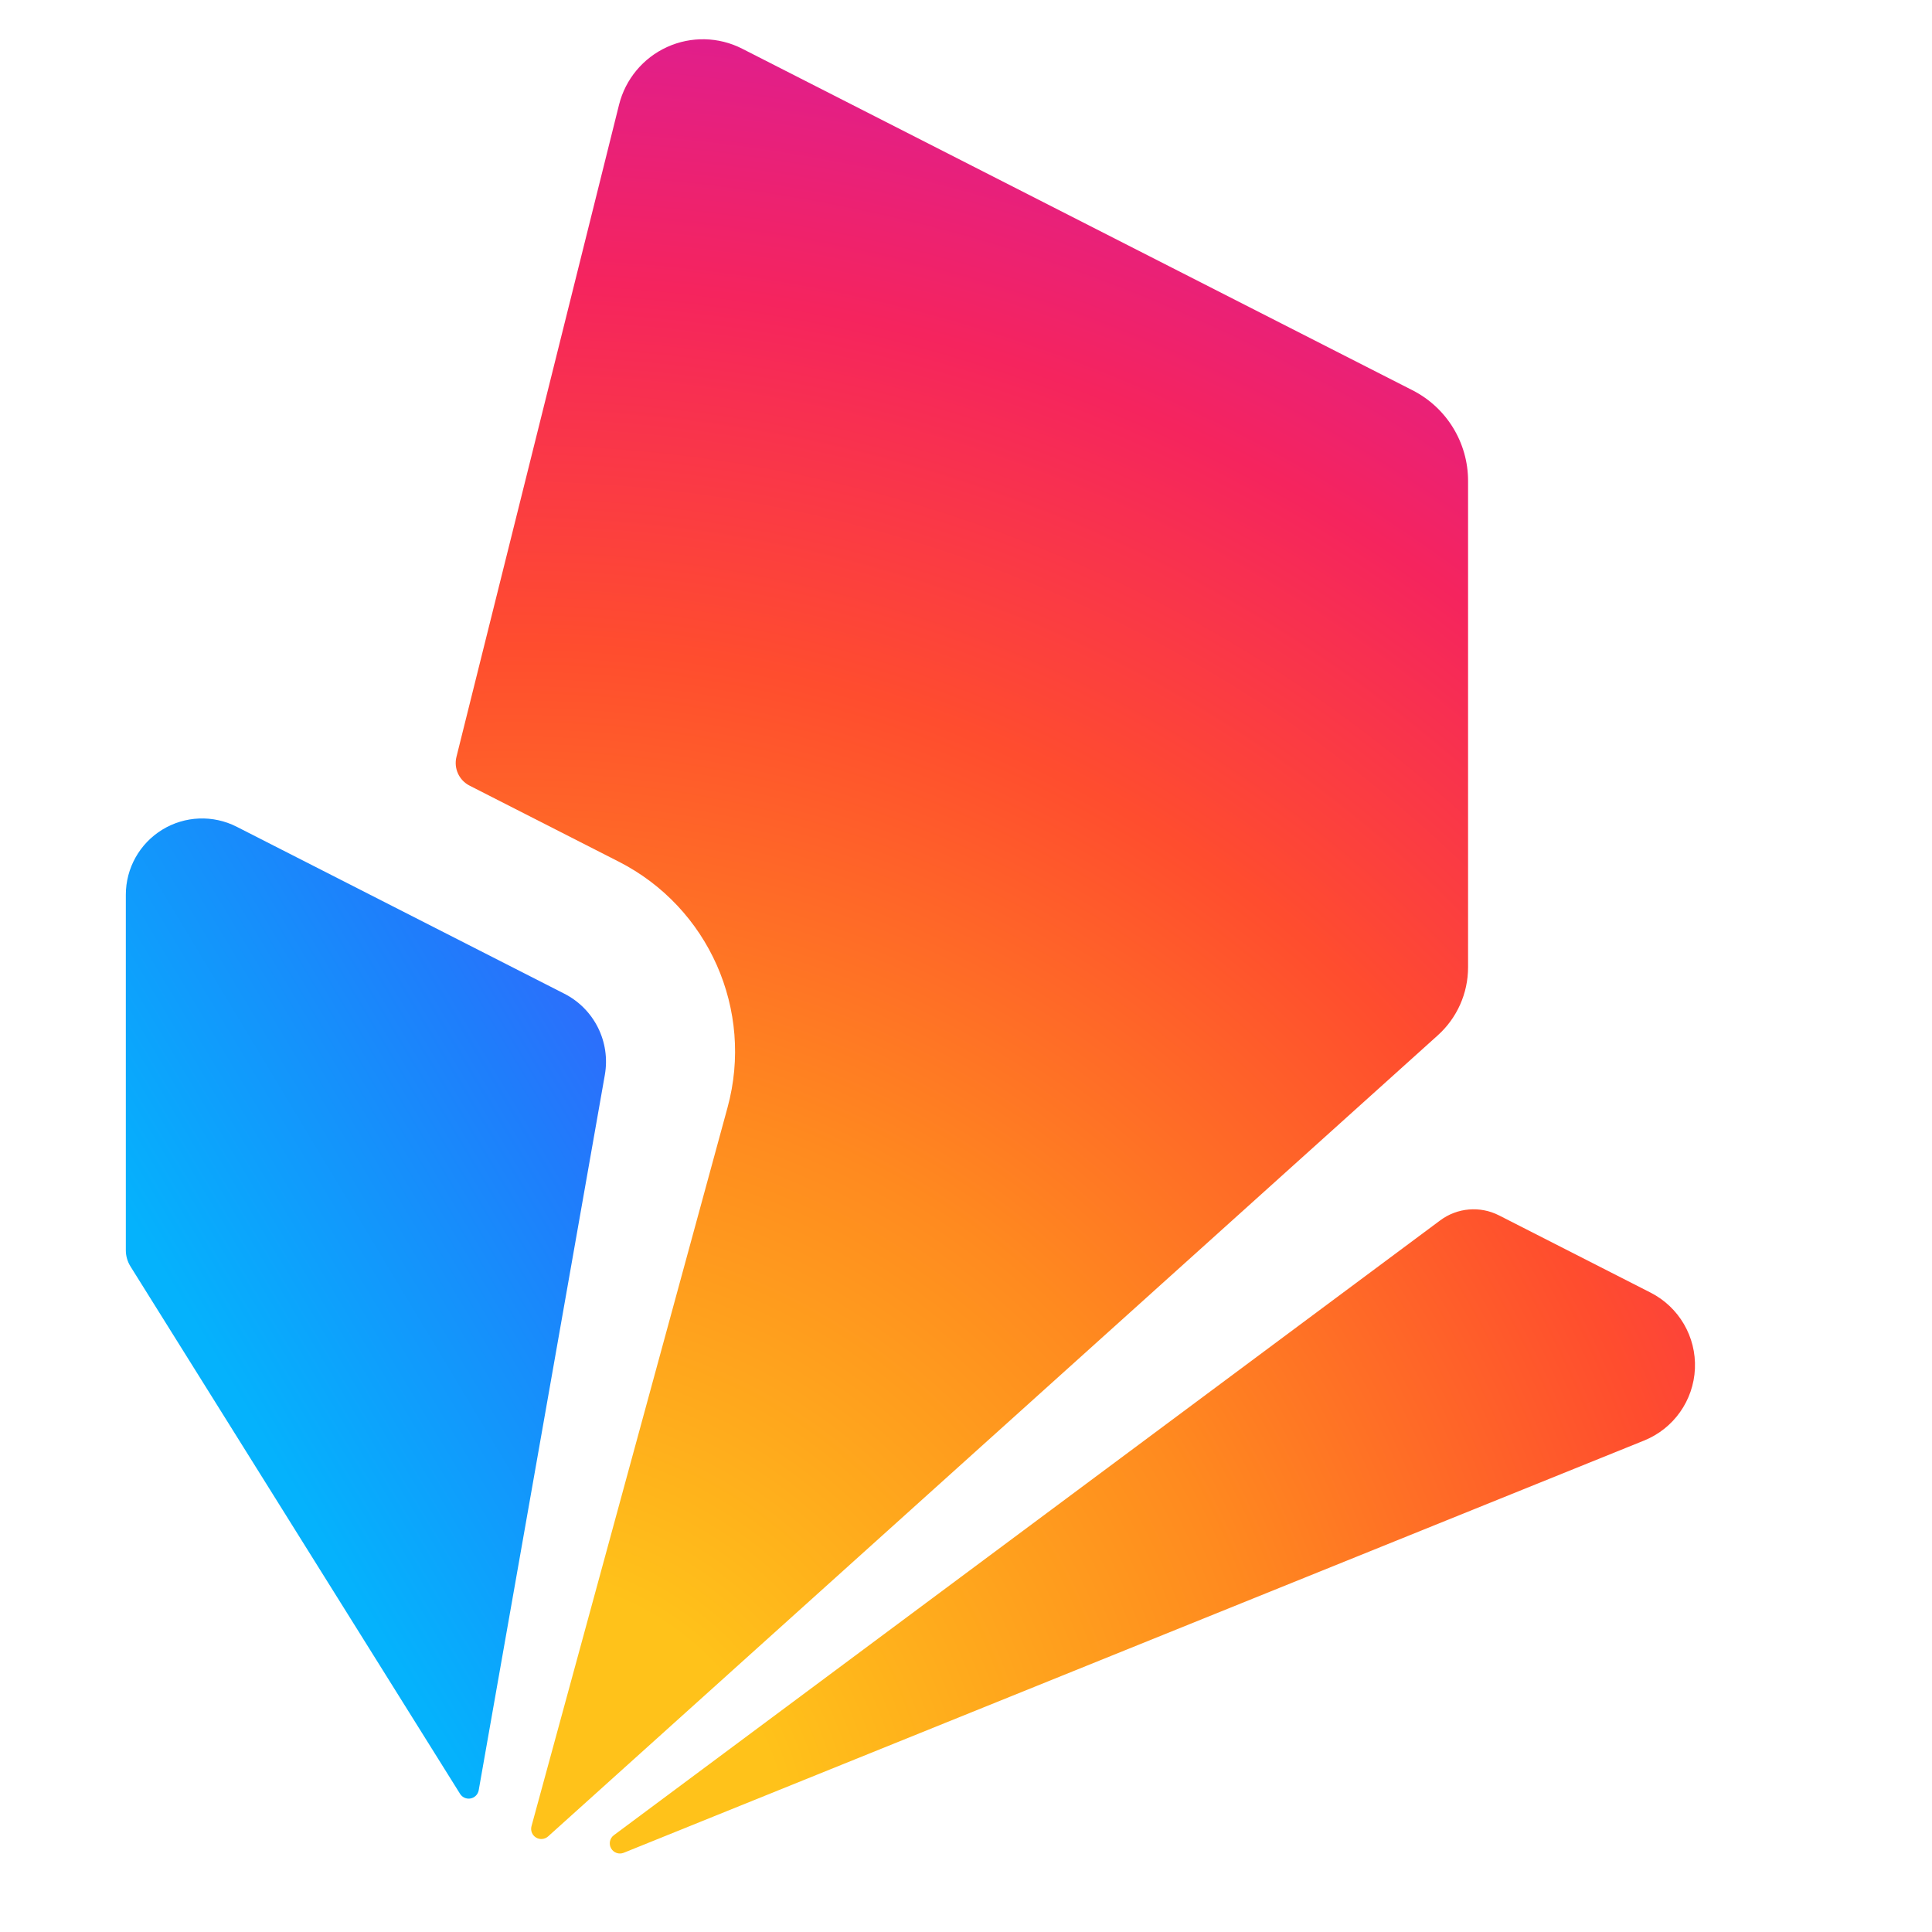
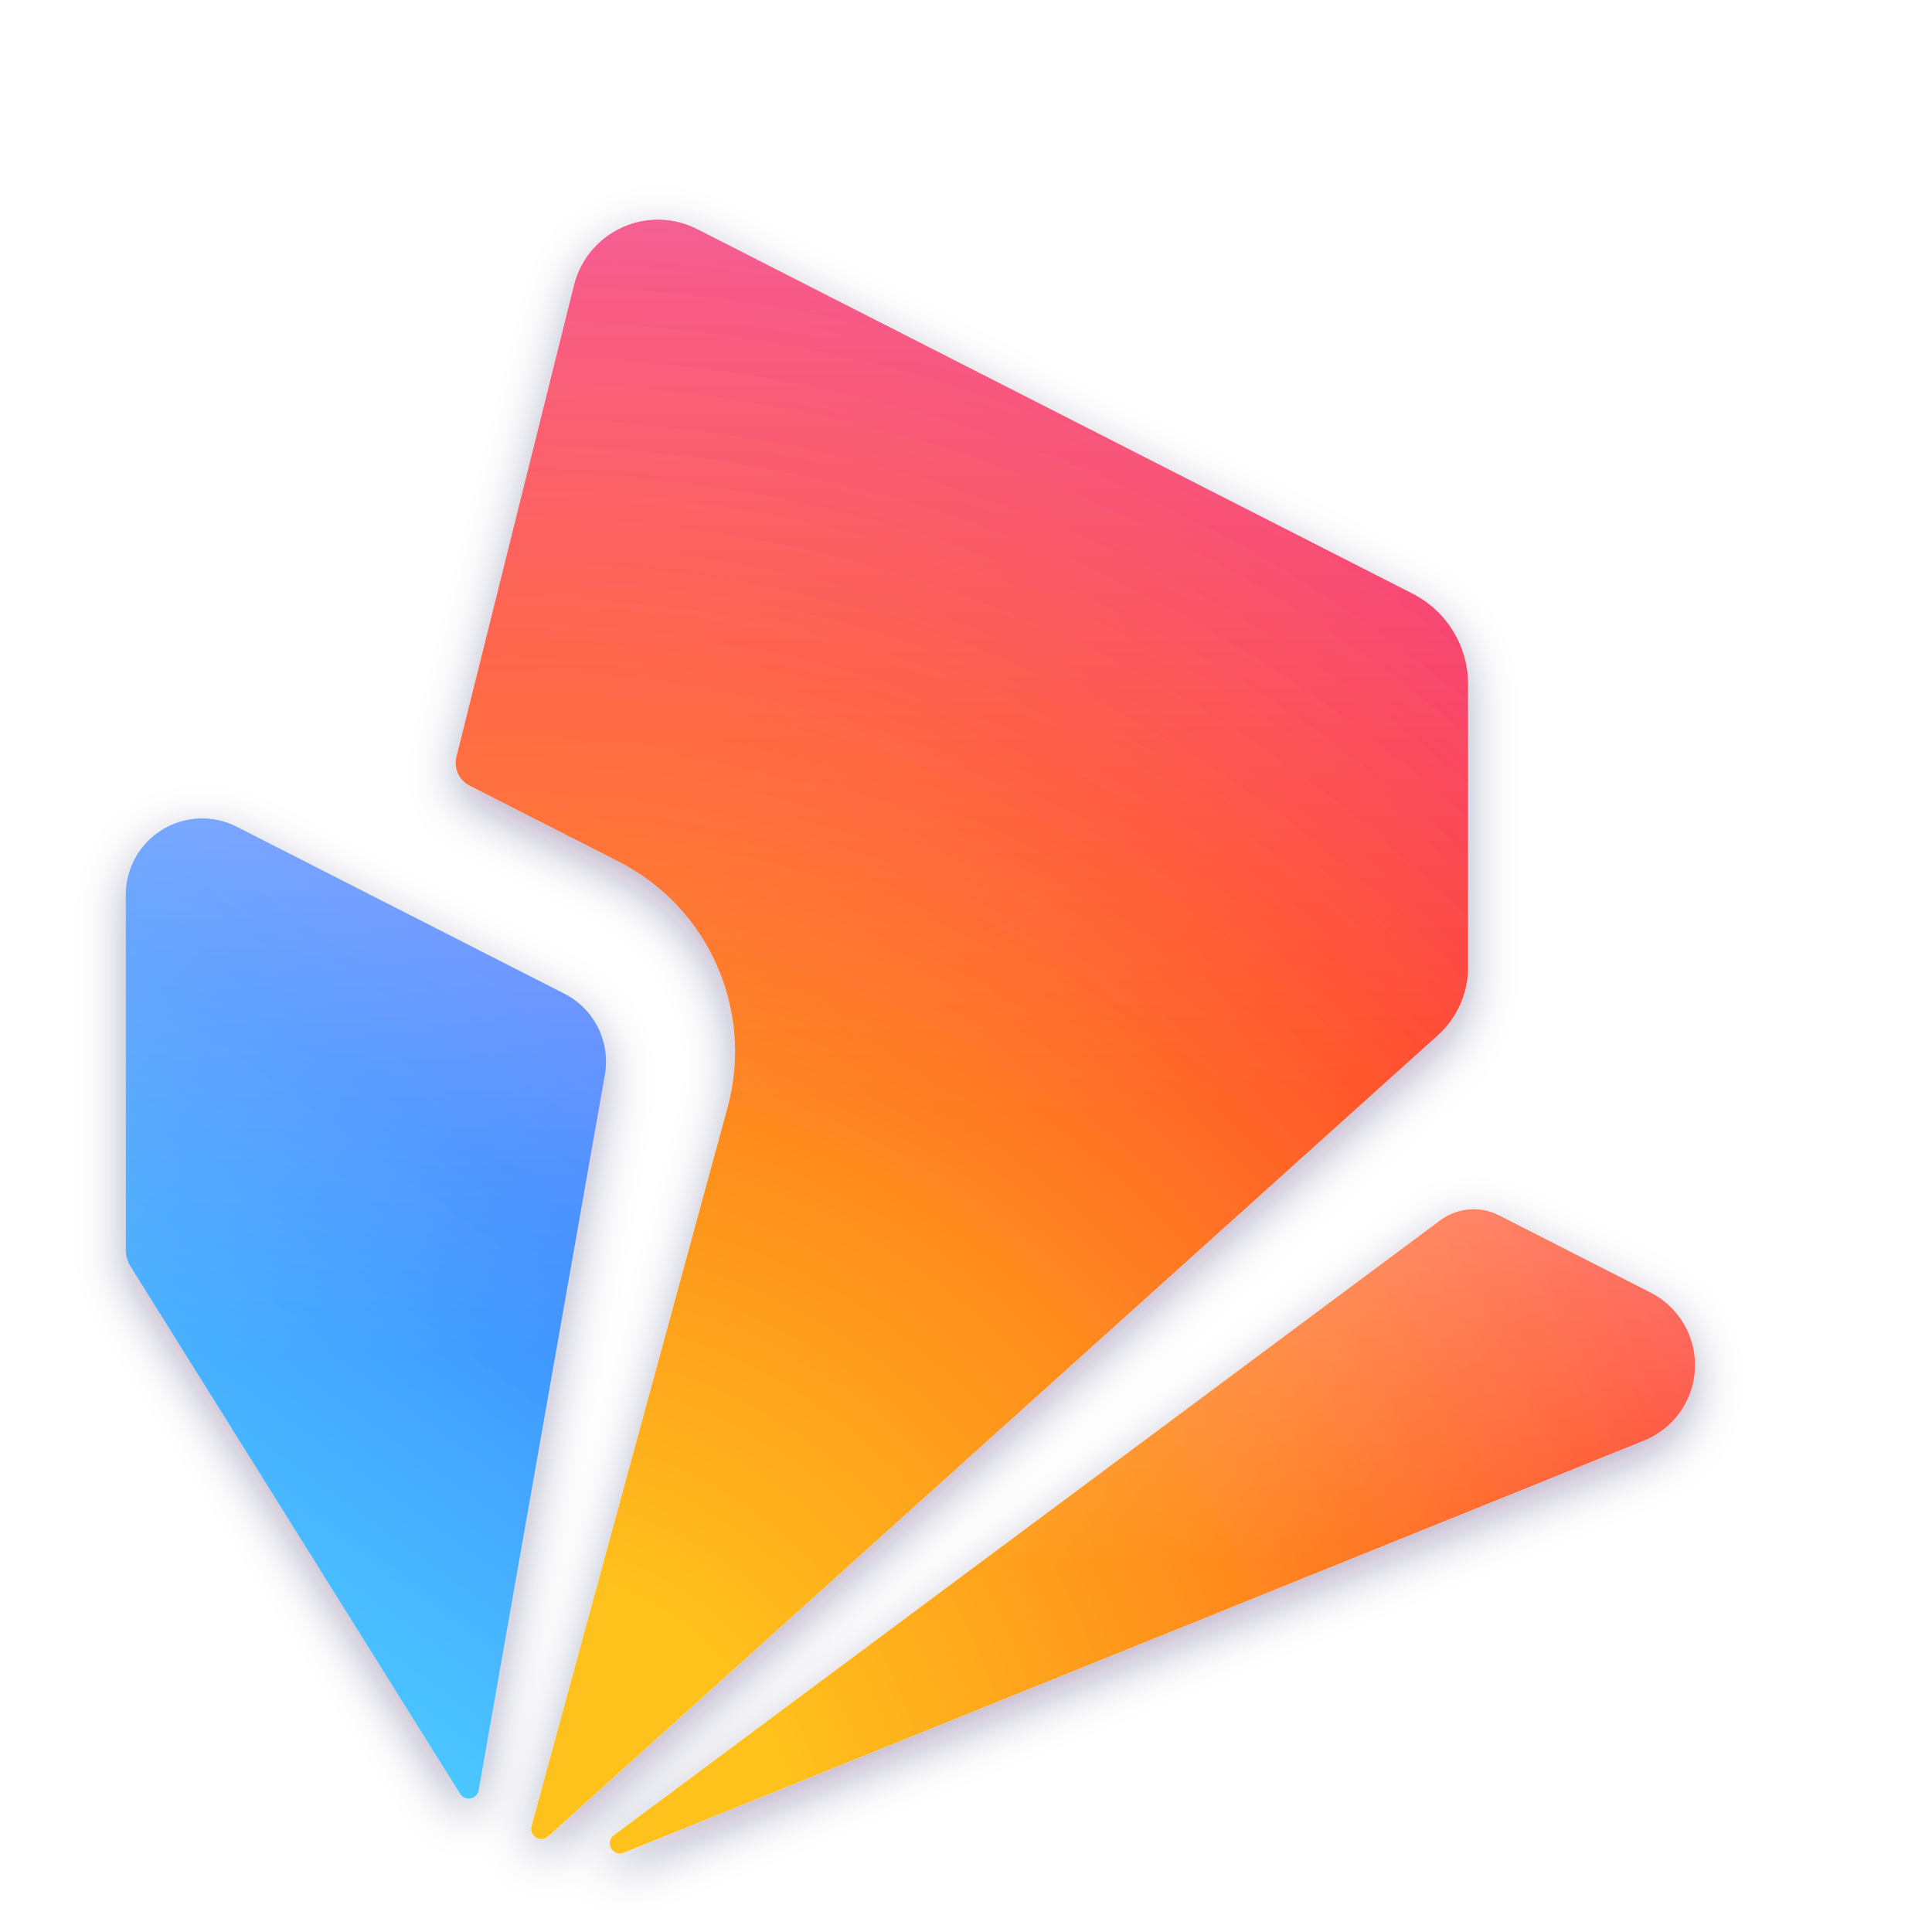
<svg xmlns="http://www.w3.org/2000/svg" viewBox="0 0 760 760" role="img" aria-label="Deckle, rewriting">
  <defs>
-     <linearGradient id="rest" gradientUnits="userSpaceOnUse" x1="201.5" y1="729.5" x2="730.5" y2="411.5">
-       <stop offset="0" stop-color="#05B2FC" />
-       <stop offset="0.25" stop-color="#1F7DFB" />
-       <stop offset="0.5" stop-color="#4F49FB" />
-       <stop offset="0.75" stop-color="#7137FB" />
-       <stop offset="1" stop-color="#8A2EFB" />
+     <linearGradient id="rest" gradientUnits="userSpaceOnUse" x1="201.5" y1="729.5" x2="700.5" y2="40.5">
+       <stop offset="0" stop-color="#4CC9FF" />
+       <stop offset="0.25" stop-color="#3D8BFF" />
+       <stop offset="0.5" stop-color="#6366FF" />
+       <stop offset="0.75" stop-color="#8B5CFF" />
+       <stop offset="1" stop-color="#A974FF" />
    </linearGradient>
    <radialGradient id="ember" gradientUnits="userSpaceOnUse" cx="201.5" cy="729.5" r="720">
      <stop offset="0.15" stop-color="#FFC21A" />
      <stop offset="0.42" stop-color="#FF8A1F" />
      <stop offset="0.66" stop-color="#FF4D2E" />
      <stop offset="0.86" stop-color="#F5245E" />
      <stop offset="1" stop-color="#E01E8C" />
    </radialGradient>
+     <linearGradient id="sheen" x1="0" y1="0" x2="0" y2="1">
+       <stop offset="0" stop-color="#fff" stop-opacity="0.28" />
+       <stop offset="0.55" stop-color="#fff" stop-opacity="0" />
+     </linearGradient>
+     <filter id="shadow" x="-20%" y="-20%" width="140%" height="140%">
+       <feDropShadow dx="0" dy="6" stdDeviation="9" flood-color="#1A0B4D" flood-opacity="0.32" />
+     </filter>
  </defs>
-   <path id="blade-a" d="M243.51 41.22A34 34 0 0 1 291.94 19.15L555.66 153.53A40 40 0 0 1 577.5 189.17L577.5 380.52A36 36 0 0 1 565.59 407.27L215.62 722.39A4 4 0 0 1 209.08 718.36L286.2 435.64A83.77 83.77 0 0 0 243.41 338.96L184.72 309.05A10 10 0 0 1 179.56 297.72Z" fill="url(#ember)" />
-   <path id="blade-d" d="M49.5 351.96A30 30 0 0 1 93.12 325.23L222 390.9A30 30 0 0 1 237.93 422.84L188.31 704.24A4 4 0 0 1 180.98 705.66L51.32 498.17A12 12 0 0 1 49.5 491.81Z" fill="url(#rest)" />
-   <path id="blade-e" d="M566.55 480.06A22 22 0 0 1 589.67 478.1L649.29 508.48A32 32 0 0 1 646.75 566.67L245.35 728.84A4 4 0 0 1 241.46 721.93Z" fill="url(#ember)" />
+   <g filter="url(#shadow)">
+     <path id="blade-a" d="M225.81 112.2A34 34 0 0 1 274.24 90.14L555.66 233.53A40 40 0 0 1 577.5 269.17L577.5 380.52A36 36 0 0 1 565.59 407.27L215.62 722.39A4 4 0 0 1 209.08 718.36L286.2 435.64A83.77 83.77 0 0 0 243.41 338.96L184.72 309.05A10 10 0 0 1 179.56 297.72Z" fill="url(#ember)" />
+     <path id="blade-d" d="M49.5 351.96A30 30 0 0 1 93.12 325.23L222 390.9A30 30 0 0 1 237.93 422.84L188.31 704.24A4 4 0 0 1 180.98 705.66L51.32 498.17A12 12 0 0 1 49.5 491.81Z" fill="url(#rest)" />
+     <path id="blade-e" d="M566.55 480.06A22 22 0 0 1 589.67 478.1L649.29 508.48A32 32 0 0 1 646.75 566.67L245.35 728.84A4 4 0 0 1 241.46 721.93Z" fill="url(#ember)" />
+   </g>
+   <path d="M225.81 112.2A34 34 0 0 1 274.24 90.14L555.66 233.53A40 40 0 0 1 577.5 269.17L577.5 380.52A36 36 0 0 1 565.59 407.27L215.62 722.39A4 4 0 0 1 209.08 718.36L286.2 435.64A83.77 83.77 0 0 0 243.41 338.96L184.72 309.05A10 10 0 0 1 179.56 297.72Z" fill="url(#sheen)" />
+   <path d="M49.5 351.96A30 30 0 0 1 93.12 325.23L222 390.9A30 30 0 0 1 237.93 422.84L188.31 704.24A4 4 0 0 1 180.98 705.66L51.32 498.17A12 12 0 0 1 49.5 491.81Z" fill="url(#sheen)" />
+   <path d="M566.55 480.06A22 22 0 0 1 589.67 478.1L649.29 508.48A32 32 0 0 1 646.75 566.67L245.35 728.84A4 4 0 0 1 241.46 721.93Z" fill="url(#sheen)" />
</svg>
